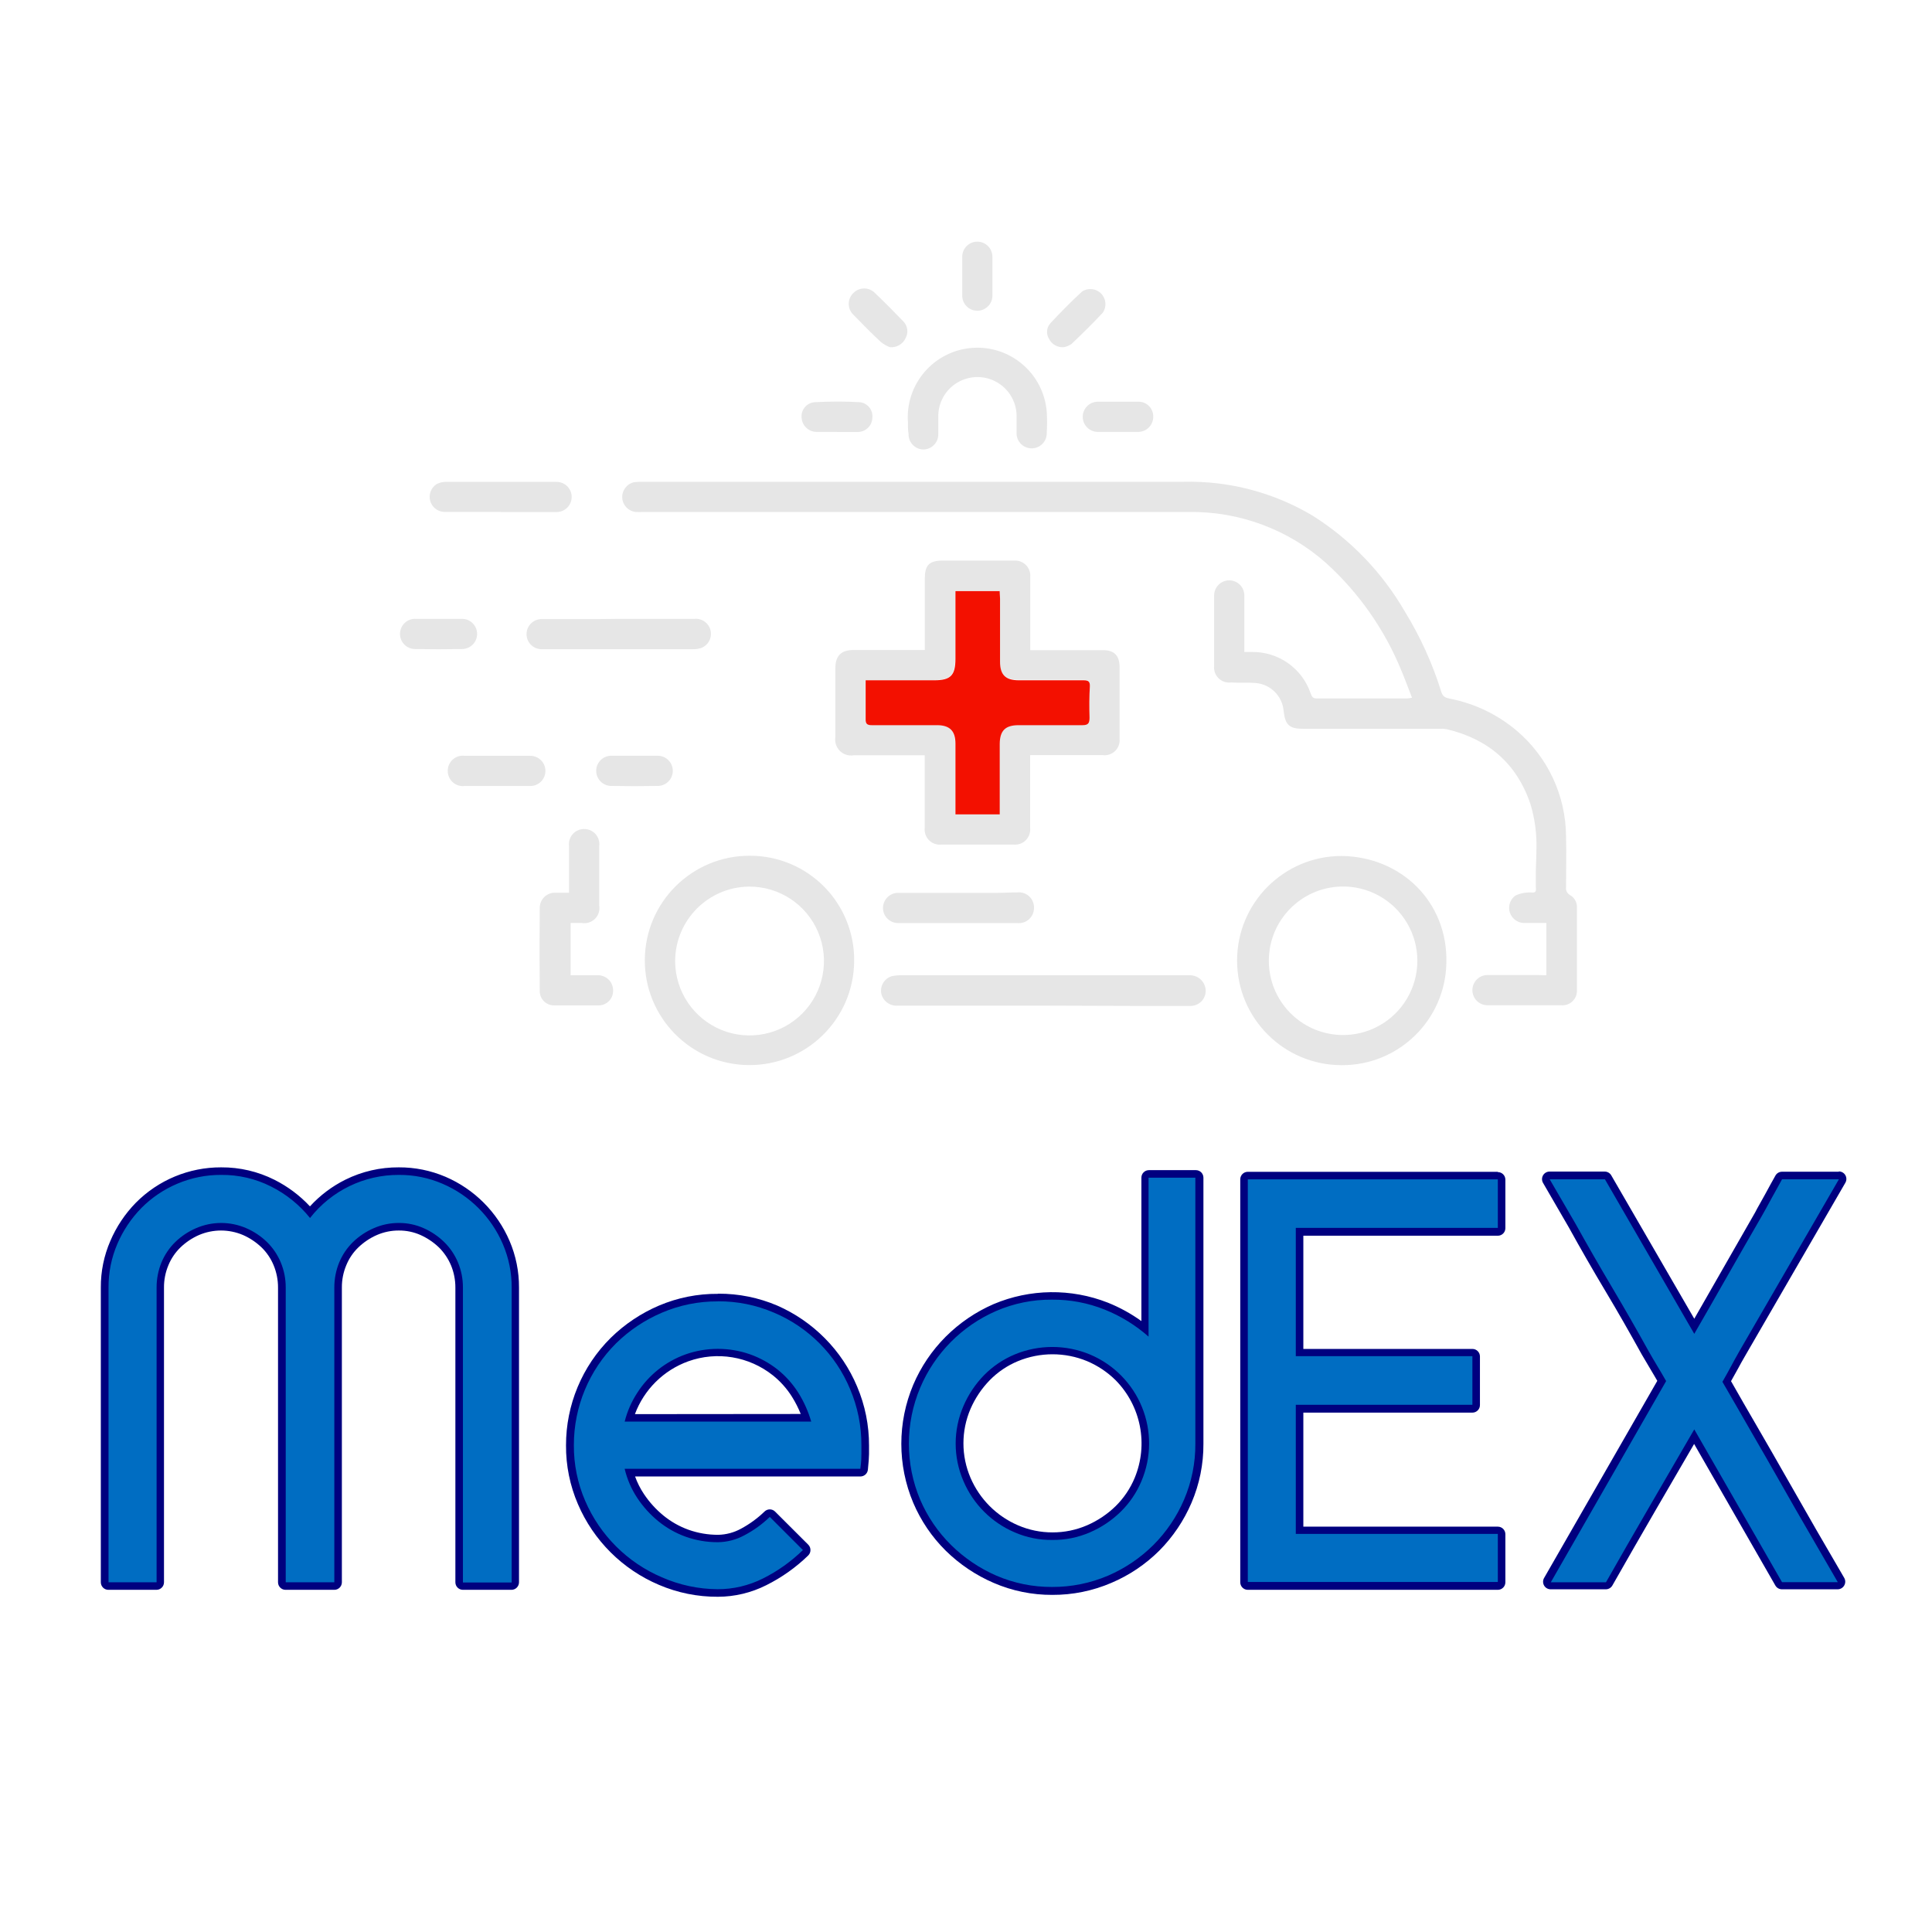
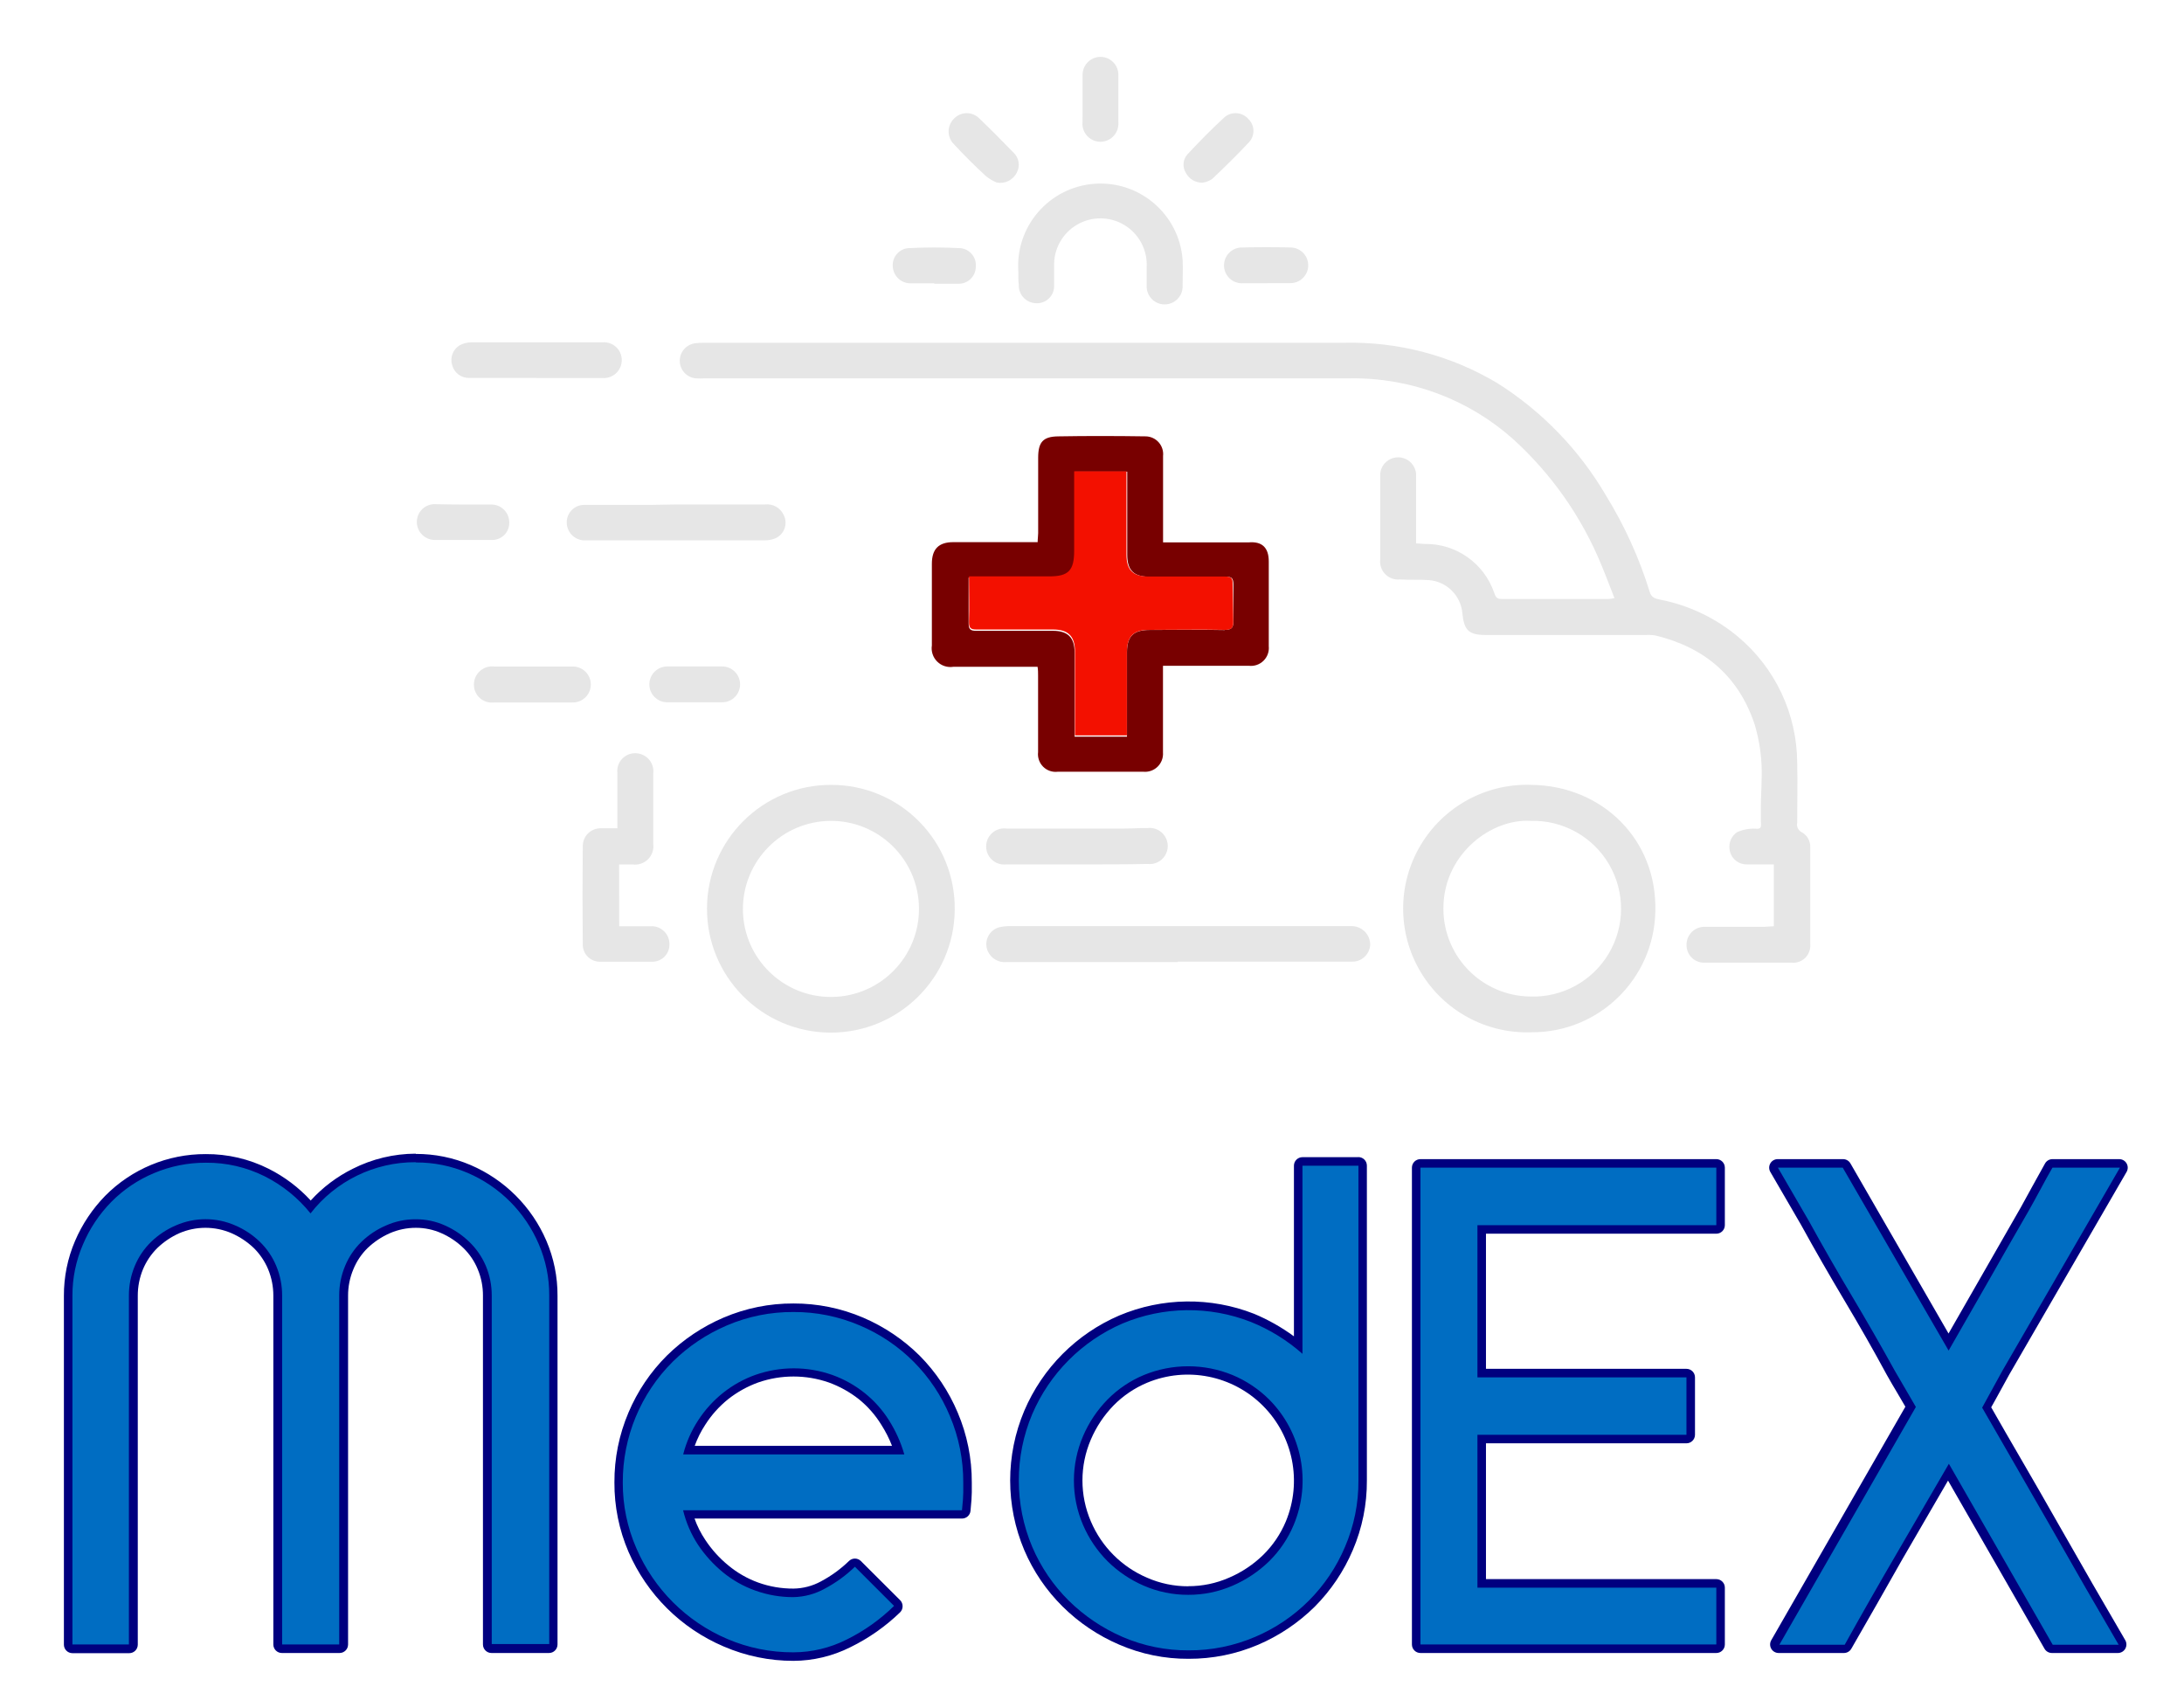
- <svg xmlns="http://www.w3.org/2000/svg" viewBox="0 0 256 256">
+ <svg xmlns="http://www.w3.org/2000/svg" viewBox="0 0 256 200">
  <defs>
-     <style>.cls-1{fill:#e6e6e6;}.cls-2{fill:#f31000;}.cls-3{fill:#006dc2;}.cls-4{fill:#00007f;}</style>
+     <style>.cls-1{fill:#e6e6e6;}.cls-2{fill:#780000;}.cls-3{fill:#f31000;}.cls-4{fill:#006dc2;}.cls-5{fill:#00007f;}</style>
  </defs>
  <g id="Vehicle">
-     <path class="cls-1" d="M204.9,129.23V122.3c-1,0-2,0-3,0a2,2,0,0,1-1.91-1.7,2,2,0,0,1,.84-1.95,4.53,4.53,0,0,1,2.28-.38c.55,0,.39-.49.39-.86s0-1,0-1.54c0-1,.08-2.09.08-3.13a18.84,18.84,0,0,0-.79-6.2c-1.81-5.38-5.61-8.62-11.1-9.92a4.31,4.31,0,0,0-1-.05h-18c-1.86,0-2.4-.51-2.6-2.37a4.06,4.06,0,0,0-3.73-3.7c-1.08-.09-2.17,0-3.25-.07a2,2,0,0,1-2.23-2.22c0-3.1,0-6.21,0-9.31a2,2,0,1,1,4,0c0,2.16,0,4.33,0,6.49v1c.37,0,.67,0,1,0a8.1,8.1,0,0,1,7.78,5.46c.15.39.25.7.79.7,4,0,8,0,12,0a5.88,5.88,0,0,0,.65-.1c-.51-1.28-.94-2.5-1.45-3.69a39.28,39.28,0,0,0-9.92-14.14,26.81,26.81,0,0,0-18.23-6.78q-36.12,0-72.25,0a8.85,8.85,0,0,1-1,0A2,2,0,0,1,84,63.9a6.9,6.9,0,0,1,1-.06H156.8A31.89,31.89,0,0,1,174,68.37,36.81,36.81,0,0,1,186.13,81,46.88,46.88,0,0,1,191,91.74c.2.63.63.73,1.13.84a19.47,19.47,0,0,1,8.77,4.18,18.5,18.5,0,0,1,6.61,14.08c.06,2.25,0,4.5,0,6.75a1,1,0,0,0,.51,1,1.83,1.83,0,0,1,.93,1.72c0,3.61,0,7.23,0,10.84a1.92,1.92,0,0,1-2.11,2.05q-4.83,0-9.65,0a2,2,0,0,1-2.09-2,2,2,0,0,1,2.1-2c2.19,0,4.39,0,6.58,0Z" />
-     <path class="cls-1" d="M148.35,88.39c0,3.16,0,6.31,0,9.47a2,2,0,0,1-2.24,2.2H136.5v2.07c0,2.54,0,5.07,0,7.61a2,2,0,0,1-2.19,2.17h-9.56a2,2,0,0,1-2.22-2.2c0-2.88,0-5.75,0-8.63,0-.31,0-.62,0-1h-9.43a2.1,2.1,0,0,1-2.41-2.4c0-3.06,0-6.1,0-9.14,0-1.65.78-2.41,2.39-2.41,2.79,0,5.59,0,8.38,0h1.08c0-.38,0-.69,0-1,0-2.81,0-5.63,0-8.44,0-1.75.54-2.38,2.26-2.41,3.27,0,6.53,0,9.82,0a2,2,0,0,1,1.89,2.2c0,2.84,0,5.68,0,8.54v1.13h1.16c2.79,0,5.58,0,8.37,0C147.6,86.11,148.35,86.83,148.35,88.39Zm-4.92,7.67c.78,0,1-.24.94-1,0-1.39,0-2.79,0-4.18,0-.67-.22-.81-.84-.81-2.87,0-5.75,0-8.62,0-1.72,0-2.44-.74-2.44-2.46V79.29c0-.34,0-.66-.05-1h-5.86v9c0,2.16-.64,2.82-2.77,2.82h-9.13c0,1.71,0,3.41,0,5.12,0,.66.2.83.82.83,2.89,0,5.76,0,8.64,0,1.68,0,2.44.76,2.44,2.44,0,2.81,0,5.64,0,8.46,0,.29,0,.6,0,.92h5.87V98.51c0-1.74.74-2.46,2.51-2.46C137.8,96.05,140.61,96,143.43,96.06Z" />
-     <path class="cls-2" d="M144.37,95.09c0,.73-.16,1-.94,1-2.82,0-5.63,0-8.45,0-1.77,0-2.49.72-2.51,2.46v9.36H126.6c0-.32,0-.63,0-.92,0-2.82,0-5.65,0-8.46,0-1.68-.76-2.44-2.44-2.44-2.88,0-5.75,0-8.64,0-.62,0-.84-.17-.82-.83,0-1.71,0-3.41,0-5.12h9.13c2.13,0,2.77-.66,2.77-2.82v-9h5.86c0,.34.05.66.05,1v8.36c0,1.72.72,2.45,2.44,2.46,2.87,0,5.75,0,8.62,0,.62,0,.87.14.84.81C144.33,92.3,144.33,93.7,144.37,95.09Z" />
-     <path class="cls-1" d="M177.78,141.14a13.86,13.86,0,1,1,0-27.72c7.89.1,14.11,6.11,13.87,14.23A13.8,13.8,0,0,1,177.78,141.14Zm-.09-23.67a9.84,9.84,0,0,0-.07,19.67,9.84,9.84,0,1,0,.07-19.67Z" />
-     <path class="cls-1" d="M113.18,127.39a13.87,13.87,0,1,1-13.82-14A13.79,13.79,0,0,1,113.18,127.39Zm-23.72,0a9.86,9.86,0,1,0,9.77-9.91A9.89,9.89,0,0,0,89.46,127.34Z" />
-     <path class="cls-1" d="M138.16,133.25H119a2.07,2.07,0,0,1-2.12-1.25,2,2,0,0,1,1.29-2.65,5.52,5.52,0,0,1,1.35-.12h38.24a2.08,2.08,0,0,1,2,2.06,2,2,0,0,1-2.07,2c-2.39,0-4.78,0-7.17,0Z" />
-     <path class="cls-1" d="M75.61,129.23c1.18,0,2.34,0,3.5,0a2,2,0,0,1,2.13,2.06,1.92,1.92,0,0,1-1.89,1.93c-2,0-3.93,0-5.89,0a1.89,1.89,0,0,1-1.94-2q-.06-5.46,0-10.93a2,2,0,0,1,2.06-2c.57,0,1.13,0,1.82,0v-1c0-1.73,0-3.47,0-5.2a2,2,0,0,1,2-2.24,2,2,0,0,1,2,2.27c0,2.62,0,5.24,0,7.86a2,2,0,0,1-2.3,2.32H75.61Z" />
-     <path class="cls-1" d="M120.31,56a9.22,9.22,0,1,1,18.39-1.41c.06.94.05,1.88,0,2.82a2,2,0,1,1-4,0c0-.68,0-1.37,0-2a5.19,5.19,0,1,0-10.37-.07c0,.74,0,1.48,0,2.22a2,2,0,0,1-2,2,2,2,0,0,1-1.94-2.06C120.29,56.9,120.31,56.42,120.31,56Z" />
-     <path class="cls-1" d="M82,82c3.33,0,6.65,0,10,0a2,2,0,0,1,2,1.11,2,2,0,0,1-1.14,2.77,3.42,3.42,0,0,1-1,.14H72.32c-.23,0-.45,0-.68,0a2,2,0,0,1-1.87-2.06,2,2,0,0,1,2-1.93c2.5,0,5,0,7.5,0Z" />
-     <path class="cls-1" d="M126.85,122.31H119a2,2,0,1,1,0-4l13.22,0c.85,0,1.7-.07,2.55-.06a2,2,0,0,1,2.24,2.06,2,2,0,0,1-2.22,2C132.14,122.32,129.49,122.31,126.85,122.31Z" />
-     <path class="cls-1" d="M66.32,67.83c-2.5,0-5,0-7.5,0a2,2,0,0,1-1-3.66A2.54,2.54,0,0,1,59,63.85q7.37,0,14.75,0a2,2,0,1,1,0,4H66.32Z" />
-     <path class="cls-1" d="M66,100.15c1.42,0,2.85,0,4.27,0a2,2,0,1,1,0,4c-2.9,0-5.81,0-8.71,0a2,2,0,0,1-2.23-2,2,2,0,0,1,2.29-2c1.46,0,2.91,0,4.36,0Z" />
-     <path class="cls-1" d="M84.12,100.14c1,0,2,0,3,0a2,2,0,1,1,.06,4q-3.12.06-6.23,0a2,2,0,1,1,.1-4c1,0,2,0,3.08,0Z" />
-     <path class="cls-1" d="M58.14,82c1,0,2,0,3.08,0a2,2,0,1,1,0,4q-3.1.06-6.23,0A2,2,0,0,1,53,84a2,2,0,0,1,2.12-2C56.1,82,57.12,82,58.14,82Z" />
-     <path class="cls-1" d="M127.5,36.57c0-.85,0-1.7,0-2.55a2,2,0,1,1,4,0q0,2.59,0,5.19a2,2,0,1,1-4-.07C127.49,38.27,127.5,37.42,127.5,36.57Z" />
-     <path class="cls-1" d="M117.89,46a4.67,4.67,0,0,1-1.18-.69c-1.24-1.16-2.44-2.37-3.62-3.59a2,2,0,0,1,0-2.91,2,2,0,0,1,2.83,0c1.29,1.23,2.55,2.5,3.79,3.79A1.88,1.88,0,0,1,120,44.8,2.07,2.07,0,0,1,117.89,46Z" />
-     <path class="cls-1" d="M148.16,57.23c-.88,0-1.76,0-2.65,0a2,2,0,1,1-.08-4c1.79,0,3.59,0,5.38,0a1.94,1.94,0,0,1,2,2,2,2,0,0,1-2.05,2c-.85,0-1.7,0-2.56,0Z" />
-     <path class="cls-1" d="M110.87,57.23c-.89,0-1.77,0-2.65,0a2,2,0,0,1-2-1.85A1.87,1.87,0,0,1,108,53.29c2-.1,3.92-.11,5.88,0a1.87,1.87,0,0,1,1.71,2.08,1.93,1.93,0,0,1-1.94,1.87c-.91,0-1.82,0-2.73,0Z" />
-     <path class="cls-1" d="M141,46a2,2,0,0,1-2-1.1,1.74,1.74,0,0,1,.18-2.07c1.36-1.45,2.75-2.87,4.21-4.21a2,2,0,0,1,2.73,2.82c-1.33,1.43-2.74,2.8-4.15,4.15A2.86,2.86,0,0,1,141,46Z" />
+     <path class="cls-1" d="M207.92,108.57v-7.25c-1.07,0-2.13,0-3.19,0a2,2,0,0,1-2-1.77,2.08,2.08,0,0,1,.87-2,4.77,4.77,0,0,1,2.39-.4c.57,0,.41-.51.41-.9,0-.54,0-1.07,0-1.61,0-1.09.08-2.19.09-3.28a19.77,19.77,0,0,0-.83-6.49c-1.89-5.63-5.88-9-11.62-10.38a4.74,4.74,0,0,0-1.07-.06H174.14c-1.95,0-2.52-.53-2.72-2.49A4.27,4.27,0,0,0,167.51,68c-1.13-.09-2.27,0-3.4-.08a2.11,2.11,0,0,1-2.33-2.32q0-4.86,0-9.74a2.11,2.11,0,1,1,4.21,0c0,2.26,0,4.53,0,6.79V63.7c.39,0,.71.06,1,.06a8.47,8.47,0,0,1,8.15,5.72c.15.4.25.73.82.73,4.2,0,8.4,0,12.61,0a6.41,6.41,0,0,0,.67-.1c-.53-1.34-1-2.62-1.52-3.86a40.94,40.94,0,0,0-10.38-14.8,28.1,28.1,0,0,0-19.08-7.1q-37.82,0-75.63,0a9.51,9.51,0,0,1-1.07,0,2.07,2.07,0,0,1-.17-4.1,6.29,6.29,0,0,1,1.06-.07q37.56,0,75.1,0a33.39,33.39,0,0,1,18,4.75,38.69,38.69,0,0,1,12.72,13.19,49.22,49.22,0,0,1,5.11,11.28c.2.66.66.77,1.18.88a20.28,20.28,0,0,1,9.18,4.37,19.38,19.38,0,0,1,6.92,14.74c.06,2.35,0,4.71,0,7.06a1,1,0,0,0,.53,1.1,1.92,1.92,0,0,1,1,1.79c0,3.79,0,7.57,0,11.35a2,2,0,0,1-2.22,2.15q-5,0-10.1,0a2.05,2.05,0,0,1-2.18-2.1,2.09,2.09,0,0,1,2.2-2.1c2.29,0,4.59,0,6.88,0Z" />
+     <path class="cls-2" d="M148.72,65.82c0,3.31,0,6.61,0,9.92a2.1,2.1,0,0,1-2.34,2.3H136.32v2.17c0,2.65,0,5.31,0,8A2.11,2.11,0,0,1,134,90.46c-3.34,0-6.68,0-10,0a2.07,2.07,0,0,1-2.32-2.3c0-3,0-6,0-9,0-.32,0-.64-.06-1h-9.87a2.2,2.2,0,0,1-2.52-2.51q0-4.8,0-9.57c0-1.73.81-2.53,2.5-2.53h9.9c0-.41.06-.73.06-1.05,0-2.95,0-5.89,0-8.84,0-1.83.56-2.49,2.36-2.51,3.42-.06,6.84-.05,10.28,0a2.08,2.08,0,0,1,2,2.3c0,3,0,6,0,8.94v1.19h10C147.94,63.43,148.72,64.19,148.72,65.82Zm-5.15,8c.82,0,1-.25,1-1,0-1.45,0-2.92,0-4.37,0-.7-.24-.85-.88-.85-3,0-6,0-9,0-1.8,0-2.56-.77-2.56-2.57V56.29c0-.34,0-.68,0-1h-6.13v9.42c0,2.27-.67,3-2.91,3h-9.55c0,1.79,0,3.58,0,5.36,0,.69.21.87.87.87,3,0,6,0,9,0,1.76,0,2.55.79,2.55,2.55,0,3,0,5.91,0,8.86,0,.3,0,.62,0,1h6.14V76.42c0-1.83.77-2.58,2.63-2.58C137.67,73.84,140.62,73.79,143.57,73.85Z" />
+     <path class="cls-3" d="M144.56,72.83c0,.77-.17,1-1,1-2.95-.06-5.9,0-8.84,0-1.86,0-2.61.75-2.63,2.58v9.79H126c0-.34,0-.66,0-1,0-3,0-5.91,0-8.86,0-1.76-.79-2.55-2.55-2.55-3,0-6,0-9,0-.66,0-.88-.18-.87-.87.06-1.78,0-3.57,0-5.36H123c2.24,0,2.91-.68,2.91-3V55.25h6.13c0,.36,0,.7,0,1v8.76c0,1.8.76,2.56,2.56,2.57,3,0,6,0,9,0,.64,0,.91.15.88.85C144.52,69.91,144.52,71.38,144.56,72.83Z" />
+     <path class="cls-1" d="M179.52,121a14.51,14.51,0,1,1,0-29c8.26.1,14.77,6.4,14.51,14.89A14.44,14.44,0,0,1,179.52,121Zm-.09-24.78c-4.59-.28-10,3.78-10.23,9.83a10.3,10.3,0,0,0,10.16,10.76,10.3,10.3,0,1,0,.07-20.59Z" />
+     <path class="cls-1" d="M111.91,106.64A14.52,14.52,0,1,1,97.44,92,14.45,14.45,0,0,1,111.91,106.64Zm-24.83,0A10.32,10.32,0,1,0,97.31,96.22,10.35,10.35,0,0,0,87.08,106.59Z" />
+     <path class="cls-1" d="M138.05,112.77H118a2.17,2.17,0,0,1-2.23-1.31,2.05,2.05,0,0,1,1.36-2.77,5.53,5.53,0,0,1,1.41-.13h40a2.18,2.18,0,0,1,2.07,2.16,2.09,2.09,0,0,1-2.17,2c-2.5,0-5,0-7.5,0H138.05Z" />
+     <path class="cls-1" d="M72.58,108.57c1.24,0,2.46,0,3.67,0a2.09,2.09,0,0,1,2.22,2.16,2,2,0,0,1-2,2c-2,0-4.11,0-6.16,0a2,2,0,0,1-2-2.06q-.06-5.73,0-11.44a2.08,2.08,0,0,1,2.16-2.14c.59,0,1.18,0,1.9,0v-1c0-1.82,0-3.64,0-5.45a2.09,2.09,0,0,1,2.12-2.35,2.12,2.12,0,0,1,2.08,2.39c0,2.74,0,5.48,0,8.22a2.15,2.15,0,0,1-2.41,2.43c-.5,0-1,0-1.59,0Z" />
+     <path class="cls-1" d="M119.37,31.91a9.65,9.65,0,1,1,19.25-1.48c.06,1,0,2,0,3a2.11,2.11,0,1,1-4.21,0c0-.71,0-1.43,0-2.14a5.43,5.43,0,1,0-10.85-.07c0,.77,0,1.55,0,2.32a2,2,0,0,1-2.14,2,2.07,2.07,0,0,1-2-2.16C119.35,32.86,119.37,32.36,119.37,31.91Z" />
+     <path class="cls-1" d="M79.26,59.13H89.7a2.13,2.13,0,0,1,2.13,1.17,2,2,0,0,1-1.19,2.89,3.82,3.82,0,0,1-1.06.15H69.14c-.24,0-.48,0-.71,0a2.11,2.11,0,0,1-2-2.16,2.05,2.05,0,0,1,2.08-2c2.62,0,5.23,0,7.85,0Z" />
+     <path class="cls-1" d="M126.21,101.32c-2.74,0-5.47,0-8.21,0a2.12,2.12,0,1,1,0-4.2l13.84,0c.89,0,1.78-.07,2.67-.06a2.12,2.12,0,1,1,0,4.21C131.75,101.33,129,101.32,126.21,101.32Z" />
+     <path class="cls-1" d="M62.86,44.3c-2.62,0-5.24,0-7.86,0a2,2,0,0,1-2-1.51,2,2,0,0,1,.89-2.32,2.87,2.87,0,0,1,1.27-.34q7.72,0,15.44,0a2.08,2.08,0,0,1,2.28,2.1,2.11,2.11,0,0,1-2.3,2.08H62.86Z" />
+     <path class="cls-1" d="M62.48,78.13H67a2.11,2.11,0,1,1,0,4.21q-4.56,0-9.12,0a2.09,2.09,0,0,1-2.33-2.14,2.13,2.13,0,0,1,2.4-2.07c1.52,0,3,0,4.56,0Z" />
+     <path class="cls-1" d="M81.49,78.12c1,0,2.08,0,3.13,0a2.1,2.1,0,1,1,.06,4.2c-2.17,0-4.35,0-6.52,0a2.1,2.1,0,1,1,.11-4.2c1.07,0,2.14,0,3.22,0Z" />
+     <path class="cls-1" d="M54.3,59.14c1.07,0,2.14,0,3.21,0a2.09,2.09,0,0,1,2.18,2,2,2,0,0,1-2.13,2.15c-2.17,0-4.34,0-6.52,0a2.11,2.11,0,0,1-2.18-2.12,2.08,2.08,0,0,1,2.22-2.07C52.15,59.12,53.23,59.14,54.3,59.14Z" />
+     <path class="cls-1" d="M126.9,11.58c0-.89,0-1.78,0-2.67a2.1,2.1,0,1,1,4.19,0c0,1.81,0,3.62,0,5.43a2.11,2.11,0,1,1-4.2-.07C126.89,13.36,126.9,12.47,126.9,11.58Z" />
+     <path class="cls-1" d="M116.84,21.4a5.09,5.09,0,0,1-1.23-.72q-2-1.83-3.79-3.77a2.11,2.11,0,0,1,0-3,2.07,2.07,0,0,1,3,0c1.35,1.29,2.66,2.62,4,4a1.94,1.94,0,0,1,.37,2.31A2.17,2.17,0,0,1,116.84,21.4Z" />
+     <path class="cls-1" d="M148.52,33.2c-.92,0-1.84,0-2.77,0a2.1,2.1,0,1,1-.08-4.19c1.87-.05,3.75-.05,5.63,0a2.09,2.09,0,1,1-.09,4.18c-.9,0-1.79,0-2.69,0Z" />
+     <path class="cls-1" d="M109.49,33.21c-.93,0-1.85,0-2.77,0a2.07,2.07,0,0,1-2.07-1.94,2,2,0,0,1,1.78-2.18c2-.11,4.11-.11,6.16,0a2,2,0,0,1,1.79,2.17,2,2,0,0,1-2,2c-1,0-1.9,0-2.85,0Z" />
+     <path class="cls-1" d="M141,21.41A2.14,2.14,0,0,1,139,20.26a1.81,1.81,0,0,1,.19-2.17c1.41-1.52,2.87-3,4.4-4.4a2,2,0,0,1,2.74.26,1.94,1.94,0,0,1,.11,2.68c-1.39,1.5-2.86,2.93-4.34,4.34A2.77,2.77,0,0,1,141,21.41Z" />
  </g>
  <g id="Text">
-     <path class="cls-3" d="M61.34,210.16a.5.5,0,0,1-.5-.5V170.6a8.06,8.06,0,0,0-.62-3.13,7.51,7.51,0,0,0-1.72-2.54,9.12,9.12,0,0,0-2.56-1.74,7.44,7.44,0,0,0-3.09-.64,7.56,7.56,0,0,0-3.12.65,8.69,8.69,0,0,0-2.6,1.73,7.49,7.49,0,0,0-1.71,2.54,7.88,7.88,0,0,0-.62,3.13v39.06a.51.51,0,0,1-.5.5H37.86a.5.5,0,0,1-.5-.5V170.6a8.06,8.06,0,0,0-.62-3.13A7.63,7.63,0,0,0,35,164.93a9,9,0,0,0-2.6-1.73,7.84,7.84,0,0,0-6.25,0,8.69,8.69,0,0,0-2.6,1.73,7.49,7.49,0,0,0-1.71,2.54,7.88,7.88,0,0,0-.62,3.13v39.06a.51.51,0,0,1-.5.5H14.38a.51.51,0,0,1-.5-.5V170.6a15,15,0,0,1,1.21-6,16,16,0,0,1,3.29-4.91,15.28,15.28,0,0,1,10.92-4.54,15.1,15.1,0,0,1,6.85,1.59,16.3,16.3,0,0,1,4.92,3.83,15.51,15.51,0,0,1,4.9-3.83,15.29,15.29,0,0,1,6.88-1.59,15,15,0,0,1,6,1.21,15.69,15.69,0,0,1,8.23,8.24,14.85,14.85,0,0,1,1.21,6v39.06a.5.5,0,0,1-.5.5Z" />
-     <path class="cls-4" d="M52.85,155.68a14.39,14.39,0,0,1,5.78,1.17,15.22,15.22,0,0,1,8,8,14.43,14.43,0,0,1,1.17,5.78v39.06H61.34V170.6a8.53,8.53,0,0,0-.66-3.33,8.17,8.17,0,0,0-1.83-2.7,9.25,9.25,0,0,0-2.71-1.83,7.92,7.92,0,0,0-3.29-.69,8.13,8.13,0,0,0-3.32.69,9.18,9.18,0,0,0-2.75,1.83,8.17,8.17,0,0,0-1.83,2.7,8.71,8.71,0,0,0-.65,3.33v39.06H37.86V170.6a8.53,8.53,0,0,0-.66-3.33,8.17,8.17,0,0,0-1.83-2.7,9.13,9.13,0,0,0-2.74-1.83,8.36,8.36,0,0,0-6.65,0,9.18,9.18,0,0,0-2.75,1.83,8.17,8.17,0,0,0-1.83,2.7,8.71,8.71,0,0,0-.65,3.33v39.06H14.38V170.6a14.43,14.43,0,0,1,1.17-5.78,15.59,15.59,0,0,1,3.18-4.75,14.83,14.83,0,0,1,4.76-3.22,14.68,14.68,0,0,1,5.81-1.17,14.37,14.37,0,0,1,6.62,1.54,15.58,15.58,0,0,1,5.16,4.17,14.86,14.86,0,0,1,11.77-5.71m0-1a15.73,15.73,0,0,0-7.1,1.64,16.08,16.08,0,0,0-4.68,3.53,16.64,16.64,0,0,0-4.7-3.52,15.49,15.49,0,0,0-7.07-1.65A15.82,15.82,0,0,0,18,159.37a16.5,16.5,0,0,0-3.38,5.06,15.27,15.27,0,0,0-1.26,6.17v39.06a1,1,0,0,0,1,1h6.37a1,1,0,0,0,1-1V170.6a7.49,7.49,0,0,1,.58-2.94,7,7,0,0,1,1.6-2.37,8.42,8.42,0,0,1,2.45-1.64,7.43,7.43,0,0,1,5.85,0,8.55,8.55,0,0,1,2.45,1.64,7.09,7.09,0,0,1,1.6,2.37,7.67,7.67,0,0,1,.58,2.94v39.06a1,1,0,0,0,1,1H44.3a1,1,0,0,0,1-1V170.6a7.49,7.49,0,0,1,.58-2.94,6.89,6.89,0,0,1,1.6-2.37,8.42,8.42,0,0,1,2.45-1.64,7.23,7.23,0,0,1,2.92-.6,6.94,6.94,0,0,1,2.88.6,8.67,8.67,0,0,1,2.43,1.64,7.4,7.4,0,0,1,1.6,2.37,7.67,7.67,0,0,1,.58,2.94v39.06a1,1,0,0,0,1,1h6.43a1,1,0,0,0,1-1V170.6a15.47,15.47,0,0,0-1.25-6.17,16.18,16.18,0,0,0-8.49-8.5,15.55,15.55,0,0,0-6.18-1.25Z" />
-     <path class="cls-3" d="M95.13,211a19.19,19.19,0,0,1-7.63-1.53,19.89,19.89,0,0,1-10.42-10.39,18.93,18.93,0,0,1-1.54-7.59,19.24,19.24,0,0,1,1.54-7.66,19.5,19.5,0,0,1,4.2-6.23,20.32,20.32,0,0,1,6.22-4.16,19.65,19.65,0,0,1,15.25,0,19.27,19.27,0,0,1,10.35,10.39,19.45,19.45,0,0,1,1.54,7.66v1.1c0,.41,0,1.07-.15,2a.49.49,0,0,1-.49.45H83.42a11.26,11.26,0,0,0,1.44,3.1,13.51,13.51,0,0,0,2.68,3,11.85,11.85,0,0,0,7.59,2.67,7.08,7.08,0,0,0,3.28-.86,14.31,14.31,0,0,0,3.25-2.37.49.49,0,0,1,.34-.14.47.47,0,0,1,.35.15l4.39,4.39a.48.48,0,0,1,.15.36.51.51,0,0,1-.15.35,21.8,21.8,0,0,1-5.43,3.86A13.89,13.89,0,0,1,95.13,211Zm11.68-23.16a14.68,14.68,0,0,0-1.47-3.07,11.8,11.8,0,0,0-2.63-3,12.4,12.4,0,0,0-3.48-1.93,12.39,12.39,0,0,0-8.21,0,12.47,12.47,0,0,0-7.6,8Z" />
-     <path class="cls-4" d="M95.13,172.43a18.53,18.53,0,0,1,7.42,1.5,18.86,18.86,0,0,1,10.09,10.13,18.8,18.8,0,0,1,1.5,7.46v1.1c0,.39,0,1-.14,2H82.77a11.94,11.94,0,0,0,1.68,3.88,13.79,13.79,0,0,0,2.78,3.07,12.3,12.3,0,0,0,3.62,2.05,12.57,12.57,0,0,0,4.28.73,7.54,7.54,0,0,0,3.51-.92A14.53,14.53,0,0,0,102,201l4.39,4.39a21,21,0,0,1-5.3,3.77,13.35,13.35,0,0,1-6,1.42A18.71,18.71,0,0,1,87.7,209a19.3,19.3,0,0,1-10.16-10.13,18.29,18.29,0,0,1-1.5-7.39A19,19,0,0,1,81.63,178a19.65,19.65,0,0,1,6.07-4.06,18.55,18.55,0,0,1,7.43-1.5M82.77,188.37h24.72a15.05,15.05,0,0,0-1.72-3.84,12.43,12.43,0,0,0-2.75-3.07,12.9,12.9,0,0,0-3.62-2,12.88,12.88,0,0,0-8.55,0,12.68,12.68,0,0,0-6.4,5.08,12.62,12.62,0,0,0-1.68,3.84m12.36-16.94A19.59,19.59,0,0,0,87.31,173a20.76,20.76,0,0,0-6.38,4.27A20,20,0,0,0,75,191.52a19.37,19.37,0,0,0,1.58,7.79A20.3,20.3,0,0,0,87.31,210a19.59,19.59,0,0,0,7.82,1.58,14.31,14.31,0,0,0,6.4-1.53,22.09,22.09,0,0,0,5.56-3.94,1,1,0,0,0,.3-.71,1,1,0,0,0-.29-.72l-4.39-4.38a1,1,0,0,0-.71-.3,1,1,0,0,0-.69.28,14,14,0,0,1-3.14,2.29,6.55,6.55,0,0,1-3,.8,11.6,11.6,0,0,1-3.94-.67,11.28,11.28,0,0,1-3.33-1.89,13,13,0,0,1-2.58-2.85,10.74,10.74,0,0,1-1.17-2.32H114a1,1,0,0,0,1-.9c.1-1,.15-1.65.15-2.07v-1.1a19.8,19.8,0,0,0-1.58-7.85,20.06,20.06,0,0,0-4.27-6.39A20.35,20.35,0,0,0,103,173a19.66,19.66,0,0,0-7.82-1.58Zm-11,15.94a11.84,11.84,0,0,1,7.07-7,11.68,11.68,0,0,1,11.21,1.86,11.35,11.35,0,0,1,2.52,2.82,14.21,14.21,0,0,1,1.17,2.3Z" />
-     <path class="cls-3" d="M139.37,210.82a18.72,18.72,0,0,1-7.58-1.55,20.42,20.42,0,0,1-6.19-4.16,19.32,19.32,0,0,1-4.2-6.19,19.62,19.62,0,0,1,0-15.24,20,20,0,0,1,4.2-6.23,20.18,20.18,0,0,1,6.19-4.2,18.88,18.88,0,0,1,7.58-1.54,19.19,19.19,0,0,1,7.18,1.35,21,21,0,0,1,5.12,3v-20a.5.5,0,0,1,.5-.5h6.22a.5.5,0,0,1,.5.5V191.3a19.15,19.15,0,0,1-1.54,7.62,19.57,19.57,0,0,1-4.17,6.19,19.78,19.78,0,0,1-6.18,4.16A19.06,19.06,0,0,1,139.37,210.82Zm0-31.82a12.25,12.25,0,0,0-4.78.95,11.78,11.78,0,0,0-3.89,2.63,13,13,0,0,0-2.64,3.95,12,12,0,0,0,0,9.54,12.69,12.69,0,0,0,2.63,3.91,12.84,12.84,0,0,0,3.91,2.64,12.12,12.12,0,0,0,9.55,0,13.25,13.25,0,0,0,3.94-2.65,11.63,11.63,0,0,0,2.63-3.89,12.39,12.39,0,0,0-2.63-13.5,12.37,12.37,0,0,0-3.94-2.63A12.21,12.21,0,0,0,139.37,179Z" />
-     <path class="cls-4" d="M158.39,156.05V191.3a18.5,18.5,0,0,1-1.5,7.42,19.17,19.17,0,0,1-4.06,6,19.4,19.4,0,0,1-6,4.06,18.72,18.72,0,0,1-7.43,1.5,18.41,18.41,0,0,1-7.38-1.5,19.81,19.81,0,0,1-6-4.06,18.92,18.92,0,0,1-4.09-6,19.1,19.1,0,0,1,0-14.84A19.28,19.28,0,0,1,132,173.71a18.24,18.24,0,0,1,7.38-1.5,18.42,18.42,0,0,1,7,1.32,20,20,0,0,1,5.81,3.58V156.05h6.22m-19,48a12.17,12.17,0,0,0,5-1,13.41,13.41,0,0,0,4.09-2.74,12.31,12.31,0,0,0,2.75-4.06,12.79,12.79,0,0,0-6.84-16.78,13,13,0,0,0-9.95,0,12.39,12.39,0,0,0-4.06,2.74,13.46,13.46,0,0,0-2.74,4.1,12.51,12.51,0,0,0,0,9.94,12.85,12.85,0,0,0,6.8,6.8,12.16,12.16,0,0,0,5,1m19-49h-6.22a1,1,0,0,0-1,1v19a21,21,0,0,0-4.44-2.44,20.06,20.06,0,0,0-15.14.19,20.58,20.58,0,0,0-6.34,4.31,20.19,20.19,0,0,0-4.31,6.38,20.14,20.14,0,0,0,0,15.64,19.83,19.83,0,0,0,4.31,6.35,20.79,20.79,0,0,0,6.34,4.26,19.37,19.37,0,0,0,7.78,1.59,19.59,19.59,0,0,0,7.82-1.59,20.11,20.11,0,0,0,6.35-4.27,20.35,20.35,0,0,0,4.27-6.34,19.59,19.59,0,0,0,1.58-7.82V156.05a1,1,0,0,0-1-1Zm-19,48a11.43,11.43,0,0,1-4.57-.94,12,12,0,0,1-6.29-6.29,11.58,11.58,0,0,1,0-9.14,12.62,12.62,0,0,1,2.55-3.8,11.23,11.23,0,0,1,3.73-2.52,12,12,0,0,1,9.17,0,12.06,12.06,0,0,1,3.78,2.53,11.93,11.93,0,0,1,2.52,12.94,11.37,11.37,0,0,1-2.52,3.74,12.61,12.61,0,0,1-3.79,2.54,11.44,11.44,0,0,1-4.58.94Z" />
-     <path class="cls-3" d="M165.34,210.16a.5.5,0,0,1-.5-.5V156.27a.5.5,0,0,1,.5-.5h33.13a.5.5,0,0,1,.5.5v6.43a.5.5,0,0,1-.5.5H172.2v16h22.9a.5.5,0,0,1,.5.5v6.44a.5.5,0,0,1-.5.5H172.2v16.11h26.27a.5.5,0,0,1,.5.5v6.37a.5.5,0,0,1-.5.5Z" />
-     <path class="cls-4" d="M198.47,156.27v6.43H171.7v17h23.4v6.44H171.7v17.11h26.77v6.37H165.34V156.27h33.13m0-1H165.34a1,1,0,0,0-1,1v53.39a1,1,0,0,0,1,1h33.13a1,1,0,0,0,1-1v-6.37a1,1,0,0,0-1-1H172.7V187.18h22.4a1,1,0,0,0,1-1v-6.44a1,1,0,0,0-1-1H172.7v-15h25.77a1,1,0,0,0,1-1v-6.43a1,1,0,0,0-1-1Z" />
-     <path class="cls-3" d="M236.13,210.16a.5.5,0,0,1-.43-.25L224.5,190.4,219,199.85q-3,5.16-5.77,10.05a.51.51,0,0,1-.44.26h-7.31a.49.49,0,0,1-.43-.25.52.52,0,0,1,0-.5L220.2,183c-.34-.6-.69-1.19-1-1.76s-.78-1.33-1.17-2c-1.56-2.83-3.18-5.65-4.82-8.4s-3.29-5.63-4.84-8.43l-3.43-5.91a.5.5,0,0,1,0-.5.48.48,0,0,1,.43-.25h7.32a.5.5,0,0,1,.43.25l11.41,19.73c1.33-2.3,2.67-4.64,4-7q2.26-4,4.46-7.79c.39-.68.84-1.49,1.35-2.44s1-1.77,1.36-2.46a.48.48,0,0,1,.43-.25h7.54a.5.5,0,0,1,.43.75l-13.17,22.74c-.43.78-.81,1.45-1.12,2l-1,1.81c1.13,2,2.32,4,3.59,6.22s2.63,4.56,3.95,6.88,2.62,4.59,3.91,6.83,2.52,4.37,3.69,6.36a.52.52,0,0,1,0,.51.5.5,0,0,1-.43.25Z" />
-     <path class="cls-4" d="M243.66,156.27,230.5,179c-.44.78-.82,1.46-1.13,2.05s-.7,1.27-1.14,2.05c1.17,2,2.42,4.2,3.73,6.47s2.64,4.56,3.95,6.88,2.62,4.59,3.92,6.83,2.52,4.37,3.69,6.37h-7.39L224.5,189.4l-5.92,10.2q-3,5.16-5.78,10.06h-7.31L220.77,183c-.39-.69-.78-1.36-1.17-2s-.78-1.32-1.17-2q-2.34-4.23-4.82-8.41t-4.83-8.41l-3.44-5.92h7.32l11.84,20.48q2.2-3.81,4.46-7.79c1.52-2.66,3-5.26,4.47-7.79.39-.69.84-1.5,1.35-2.45s1-1.77,1.35-2.45h7.53m0-1h-7.53a1,1,0,0,0-.87.5c-.4.71-.86,1.54-1.36,2.47s-1,1.75-1.34,2.43q-2.19,3.81-4.46,7.79l-3.6,6.29-11-19a1,1,0,0,0-.86-.5h-7.32a1,1,0,0,0-.86.5,1,1,0,0,0,0,1l3.43,5.92c1.54,2.79,3.17,5.63,4.84,8.42s3.25,5.57,4.81,8.39l1.18,2c.3.49.59,1,.88,1.5l-15,26.12a1,1,0,0,0,0,1,1,1,0,0,0,.87.5h7.31a1,1,0,0,0,.87-.51c1.87-3.3,3.82-6.68,5.77-10.05,1.71-2.92,3.39-5.83,5.06-8.7l10.76,18.75a1,1,0,0,0,.87.51h7.39a1,1,0,0,0,.87-.51,1,1,0,0,0,0-1q-1.75-3-3.69-6.35c-1.29-2.25-2.59-4.52-3.91-6.84s-2.67-4.68-3.95-6.88-2.36-4.08-3.45-6q.5-.87.87-1.56c.31-.59.69-1.26,1.12-2l13.16-22.73a1,1,0,0,0,0-1,1,1,0,0,0-.87-.5Z" />
+     <path class="cls-4" d="M57.64,193.26a.51.51,0,0,1-.5-.5V151.88a8.51,8.51,0,0,0-.65-3.29,7.87,7.87,0,0,0-1.8-2.67A9.45,9.45,0,0,0,52,144.1a7.84,7.84,0,0,0-3.24-.68,8.13,8.13,0,0,0-3.28.68,9.38,9.38,0,0,0-2.73,1.82,8.16,8.16,0,0,0-1.8,2.67,8.51,8.51,0,0,0-.65,3.29v40.88a.5.5,0,0,1-.5.5H33.07a.5.5,0,0,1-.5-.5V151.88a8.51,8.51,0,0,0-.65-3.29,8,8,0,0,0-1.8-2.67,9.38,9.38,0,0,0-2.73-1.82,8.25,8.25,0,0,0-6.56,0,9.38,9.38,0,0,0-2.73,1.82,8,8,0,0,0-1.8,2.67,8.51,8.51,0,0,0-.65,3.29v40.88a.5.5,0,0,1-.5.5H8.49a.51.51,0,0,1-.5-.5V151.88a15.62,15.62,0,0,1,1.27-6.25,16.78,16.78,0,0,1,3.43-5.13A15.84,15.84,0,0,1,17.83,137a16.08,16.08,0,0,1,6.28-1.26,15.67,15.67,0,0,1,7.15,1.66,17,17,0,0,1,5.17,4,16.15,16.15,0,0,1,5.14-4,15.93,15.93,0,0,1,7.19-1.66A15.69,15.69,0,0,1,55,137a16.26,16.26,0,0,1,5.13,3.47,16.6,16.6,0,0,1,3.47,5.13,15.69,15.69,0,0,1,1.27,6.25v40.88a.5.5,0,0,1-.5.5Z" />
+     <path class="cls-5" d="M48.76,136.26a15.21,15.21,0,0,1,6.05,1.22,15.82,15.82,0,0,1,8.34,8.35,15,15,0,0,1,1.23,6v40.88H57.64V151.88a8.94,8.94,0,0,0-.69-3.49A8.57,8.57,0,0,0,55,145.56a9.87,9.87,0,0,0-2.83-1.91,8.22,8.22,0,0,0-3.45-.73,8.42,8.42,0,0,0-3.48.73,9.54,9.54,0,0,0-2.87,1.91,8.45,8.45,0,0,0-1.92,2.83,8.94,8.94,0,0,0-.69,3.49v40.88H33.07V151.88a8.94,8.94,0,0,0-.69-3.49,8.45,8.45,0,0,0-1.92-2.83,9.54,9.54,0,0,0-2.87-1.91,8.66,8.66,0,0,0-7,0,9.54,9.54,0,0,0-2.87,1.91,8.45,8.45,0,0,0-1.92,2.83,8.94,8.94,0,0,0-.69,3.49v40.88H8.49V151.88a15,15,0,0,1,1.23-6,16,16,0,0,1,3.33-5,15.34,15.34,0,0,1,5-3.37,15.51,15.51,0,0,1,6.09-1.22A15.16,15.16,0,0,1,31,137.87a16.23,16.23,0,0,1,5.4,4.36,15.52,15.52,0,0,1,12.32-6m0-1A16.47,16.47,0,0,0,41.35,137a16.69,16.69,0,0,0-4.93,3.72A17.15,17.15,0,0,0,31.49,137a16.16,16.16,0,0,0-7.38-1.72,16.48,16.48,0,0,0-11.78,4.89,17.34,17.34,0,0,0-3.53,5.28,16.14,16.14,0,0,0-1.31,6.45v40.88a1,1,0,0,0,1,1h6.66a1,1,0,0,0,1-1V151.88a8.08,8.08,0,0,1,.61-3.1,7.67,7.67,0,0,1,1.69-2.5A9.09,9.09,0,0,1,21,144.56a7.73,7.73,0,0,1,6.16,0,9.09,9.09,0,0,1,2.58,1.72,7.67,7.67,0,0,1,1.69,2.5,8.08,8.08,0,0,1,.61,3.1v40.88a1,1,0,0,0,1,1H39.8a1,1,0,0,0,1-1V151.88a7.91,7.91,0,0,1,.62-3.1,7.39,7.39,0,0,1,1.68-2.5,9.09,9.09,0,0,1,2.58-1.72,7.65,7.65,0,0,1,3.08-.64,7.32,7.32,0,0,1,3,.64,8.81,8.81,0,0,1,2.55,1.72,7.37,7.37,0,0,1,1.69,2.5,7.9,7.9,0,0,1,.61,3.1v40.88a1,1,0,0,0,1,1h6.74a1,1,0,0,0,1-1V151.88a16.14,16.14,0,0,0-1.31-6.45,16.93,16.93,0,0,0-8.86-8.86,16.14,16.14,0,0,0-6.45-1.31Z" />
+     <path class="cls-4" d="M93,194.18a20,20,0,0,1-8-1.61,20.74,20.74,0,0,1-10.9-10.87,19.62,19.62,0,0,1-1.61-7.93,20.46,20.46,0,0,1,6-14.52A21.29,21.29,0,0,1,85,154.9a20.53,20.53,0,0,1,15.94,0,20.23,20.23,0,0,1,10.82,10.87,20.2,20.2,0,0,1,1.61,8v1.15c0,.43,0,1.12-.15,2.12a.51.51,0,0,1-.5.45h-32a12,12,0,0,0,1.53,3.28,13.85,13.85,0,0,0,2.81,3.1,12.21,12.21,0,0,0,3.64,2.06,12.51,12.51,0,0,0,4.31.74,7.36,7.36,0,0,0,3.44-.9,14.93,14.93,0,0,0,3.41-2.48.47.47,0,0,1,.35-.14.5.5,0,0,1,.35.15l4.59,4.59a.48.48,0,0,1,.15.36.51.51,0,0,1-.15.35,22.2,22.2,0,0,1-5.68,4A14.45,14.45,0,0,1,93,194.18ZM105.27,170a15.11,15.11,0,0,0-1.54-3.25,12.41,12.41,0,0,0-2.76-3.09,13,13,0,0,0-3.65-2,13.09,13.09,0,0,0-8.62,0,13,13,0,0,0-3.65,2,13.16,13.16,0,0,0-2.8,3.09A13,13,0,0,0,80.73,170Z" />
+     <path class="cls-5" d="M93,153.79a19.48,19.48,0,0,1,7.77,1.57A19.74,19.74,0,0,1,111.35,166a19.8,19.8,0,0,1,1.56,7.81v1.15q0,.62-.15,2.07H80.07a12.84,12.84,0,0,0,1.76,4.06,14.85,14.85,0,0,0,2.91,3.21,12.64,12.64,0,0,0,3.79,2.14,13,13,0,0,0,4.48.77,7.89,7.89,0,0,0,3.68-1,15.51,15.51,0,0,0,3.52-2.56l4.59,4.59a21.55,21.55,0,0,1-5.55,3.94,13.91,13.91,0,0,1-6.24,1.5,19.48,19.48,0,0,1-7.77-1.57A20.24,20.24,0,0,1,74.6,181.5,19,19,0,0,1,73,173.77a19.88,19.88,0,0,1,5.86-14.16,20.45,20.45,0,0,1,6.35-4.25A19.48,19.48,0,0,1,93,153.79M80.07,170.48H106a15.46,15.46,0,0,0-1.8-4,12.81,12.81,0,0,0-2.87-3.21,13.24,13.24,0,0,0-3.79-2.11,13.58,13.58,0,0,0-9,0,13.24,13.24,0,0,0-3.79,2.11,13.57,13.57,0,0,0-2.91,3.21,13.34,13.34,0,0,0-1.76,4M93,152.79a20.6,20.6,0,0,0-8.17,1.65,21.51,21.51,0,0,0-6.66,4.46,20.87,20.87,0,0,0-4.5,6.67,20.64,20.64,0,0,0-1.65,8.2,20.27,20.27,0,0,0,1.65,8.13A21.23,21.23,0,0,0,84.84,193,20.6,20.6,0,0,0,93,194.68a15,15,0,0,0,6.68-1.6A22.79,22.79,0,0,0,105.5,189a1,1,0,0,0,.3-.71,1,1,0,0,0-.29-.72l-4.6-4.59a1,1,0,0,0-.7-.29,1,1,0,0,0-.69.28,14.49,14.49,0,0,1-3.3,2.4,6.9,6.9,0,0,1-3.21.84,12,12,0,0,1-4.14-.71,11.76,11.76,0,0,1-3.49-2,13.35,13.35,0,0,1-2.71-3,11.27,11.27,0,0,1-1.26-2.5h31.35a1,1,0,0,0,1-.9c.1-1,.15-1.72.15-2.17v-1.15a20.71,20.71,0,0,0-1.65-8.2,21.1,21.1,0,0,0-4.46-6.67,21.33,21.33,0,0,0-6.62-4.46A20.64,20.64,0,0,0,93,152.79ZM81.43,169.48A11.9,11.9,0,0,1,82.67,167a12.41,12.41,0,0,1,2.69-3,12.65,12.65,0,0,1,3.51-1.95,12.59,12.59,0,0,1,8.28,0,12.65,12.65,0,0,1,3.51,1.95,11.76,11.76,0,0,1,2.64,3,14.1,14.1,0,0,1,1.26,2.48Z" />
+     <path class="cls-4" d="M139.33,194a19.77,19.77,0,0,1-7.94-1.61,21.15,21.15,0,0,1-6.46-4.36,20.38,20.38,0,0,1-4.4-6.47,20.53,20.53,0,0,1,0-15.94,20.67,20.67,0,0,1,10.86-10.9,19.74,19.74,0,0,1,7.94-1.61,19.94,19.94,0,0,1,7.5,1.42,21.62,21.62,0,0,1,5.39,3.14v-21a.51.51,0,0,1,.5-.5h6.51a.5.5,0,0,1,.5.5v36.9a20,20,0,0,1-1.61,8,20.31,20.31,0,0,1-10.83,10.83A19.94,19.94,0,0,1,139.33,194Zm0-33.3a12.84,12.84,0,0,0-5,1,12.42,12.42,0,0,0-4.08,2.76,13.73,13.73,0,0,0-2.77,4.14,12.68,12.68,0,0,0,0,10,13.11,13.11,0,0,0,2.76,4.09,13.36,13.36,0,0,0,4.1,2.77,12.68,12.68,0,0,0,10,0,13.91,13.91,0,0,0,4.14-2.77,12.46,12.46,0,0,0,2.76-4.09,13.17,13.17,0,0,0,0-10,12.74,12.74,0,0,0-6.89-6.89A12.8,12.8,0,0,0,139.33,160.65Z" />
+     <path class="cls-5" d="M159.23,136.64v36.9a19.3,19.3,0,0,1-1.57,7.77,19.84,19.84,0,0,1-10.56,10.57,19.55,19.55,0,0,1-7.77,1.57,19.26,19.26,0,0,1-7.74-1.57,20.75,20.75,0,0,1-6.31-4.25,19.86,19.86,0,0,1-4.29-6.32,20,20,0,0,1,0-15.54,20.27,20.27,0,0,1,10.6-10.64,20,20,0,0,1,15-.19,20.92,20.92,0,0,1,6.08,3.75V136.64h6.51m-19.9,50.3a12.91,12.91,0,0,0,5.2-1.07,14.28,14.28,0,0,0,4.29-2.87,13,13,0,0,0,2.87-4.25,13.47,13.47,0,0,0-2.87-14.7,13.41,13.41,0,0,0-4.29-2.87,13.67,13.67,0,0,0-10.41,0,13,13,0,0,0-4.25,2.87,14,14,0,0,0-2.87,4.29,13.19,13.19,0,0,0,0,10.41,13.67,13.67,0,0,0,2.87,4.25,13.85,13.85,0,0,0,4.25,2.87,12.92,12.92,0,0,0,5.21,1.07m19.9-51.3h-6.51a1,1,0,0,0-1,1v20A22.66,22.66,0,0,0,147,154a21,21,0,0,0-15.81.2,21.2,21.2,0,0,0-11.13,11.17,21,21,0,0,0,0,16.33,20.78,20.78,0,0,0,4.51,6.63,21.42,21.42,0,0,0,6.62,4.45,20.14,20.14,0,0,0,8.13,1.66,20.59,20.59,0,0,0,8.16-1.65,21.49,21.49,0,0,0,6.63-4.46,21.14,21.14,0,0,0,4.46-6.63,20.43,20.43,0,0,0,1.65-8.17v-36.9a1,1,0,0,0-1-1Zm-19.9,50.3a11.87,11.87,0,0,1-4.81-1,12.48,12.48,0,0,1-6.6-6.6,12.16,12.16,0,0,1,0-9.61,13.11,13.11,0,0,1,2.67-4,12,12,0,0,1,3.92-2.65,12.44,12.44,0,0,1,16.26,16.26,12,12,0,0,1-2.65,3.92,13.11,13.11,0,0,1-4,2.67,11.82,11.82,0,0,1-4.8,1Z" />
+     <path class="cls-4" d="M166.5,193.26a.51.51,0,0,1-.5-.5V136.87a.51.51,0,0,1,.5-.5h34.68a.5.5,0,0,1,.5.5v6.74a.5.5,0,0,1-.5.5H173.67V161h24a.5.5,0,0,1,.5.5v6.73a.5.5,0,0,1-.5.5h-24V185.6h27.51a.5.5,0,0,1,.5.5v6.66a.5.5,0,0,1-.5.5Z" />
+     <path class="cls-5" d="M201.18,136.87v6.74h-28v17.84h24.5v6.73h-24.5V186.1h28v6.66H166.5V136.87h34.68m0-1H166.5a1,1,0,0,0-1,1v55.89a1,1,0,0,0,1,1h34.68a1,1,0,0,0,1-1V186.1a1,1,0,0,0-1-1h-27V169.18h23.5a1,1,0,0,0,1-1v-6.73a1,1,0,0,0-1-1h-23.5V144.61h27a1,1,0,0,0,1-1v-6.74a1,1,0,0,0-1-1Z" />
+     <path class="cls-4" d="M240.61,193.26a.52.52,0,0,1-.44-.25l-11.74-20.46-5.76,9.93c-2,3.52-4.08,7.06-6,10.53a.5.5,0,0,1-.43.25h-7.66a.5.5,0,0,1-.43-.25.5.5,0,0,1,0-.5L224,164.89c-.37-.62-.72-1.24-1.08-1.85s-.82-1.39-1.23-2.11c-1.64-3-3.34-5.93-5.05-8.8s-3.44-5.88-5.06-8.82L208,137.12a.5.5,0,0,1,0-.5.5.5,0,0,1,.43-.25H216a.52.52,0,0,1,.44.25l12,20.69c1.4-2.42,2.81-4.88,4.24-7.4q2.37-4.17,4.67-8.16.61-1.06,1.41-2.55c.54-1,1-1.86,1.42-2.58a.52.52,0,0,1,.44-.25h7.88a.52.52,0,0,1,.44.25.5.5,0,0,1,0,.5l-13.78,23.81c-.46.81-.85,1.52-1.18,2.13L232.92,165q1.77,3.1,3.76,6.52c1.38,2.38,2.75,4.78,4.13,7.2s2.74,4.81,4.1,7.16,2.64,4.56,3.86,6.66a.5.5,0,0,1,0,.5.5.5,0,0,1-.43.25Z" />
+     <path class="cls-5" d="M248.49,136.87l-13.78,23.81c-.46.82-.85,1.53-1.18,2.15L232.34,165l3.9,6.77q2.07,3.57,4.14,7.2t4.09,7.16l3.87,6.66h-7.73l-12.17-21.21c-2.05,3.52-4.11,7.08-6.21,10.68s-4.1,7.11-6,10.53h-7.66l16-27.87-1.22-2.1c-.41-.69-.82-1.39-1.23-2.11q-2.45-4.44-5.05-8.8T212,143.07l-3.6-6.2H216l12.41,21.44q2.3-4,4.67-8.15c1.58-2.79,3.13-5.5,4.67-8.16.4-.71.88-1.57,1.41-2.56s1-1.85,1.42-2.57h7.88m0-1h-7.88a1,1,0,0,0-.87.51c-.42.74-.9,1.61-1.43,2.58s-1,1.83-1.4,2.55q-2.29,4-4.67,8.15-1.94,3.39-3.81,6.65L216.9,136.37a1,1,0,0,0-.87-.5h-7.65a1,1,0,0,0-.87.5,1,1,0,0,0,0,1l3.6,6.2c1.61,2.93,3.32,5.9,5.06,8.82s3.41,5.83,5,8.78c.41.73.82,1.43,1.24,2.13q.47.78.93,1.59l-15.72,27.37a1,1,0,0,0,0,1,1,1,0,0,0,.86.5h7.66a1,1,0,0,0,.87-.51c2-3.45,4-7,6-10.52l5.33-9.18,11.31,19.71a1,1,0,0,0,.87.5h7.73a1,1,0,0,0,.86-1.51q-1.83-3.13-3.86-6.65t-4.09-7.15c-1.41-2.48-2.8-4.91-4.14-7.21s-2.48-4.28-3.62-6.28c.35-.61.65-1.17.92-1.66l1.17-2.13,13.78-23.8a1,1,0,0,0,0-1,1,1,0,0,0-.87-.5Z" />
  </g>
</svg>
